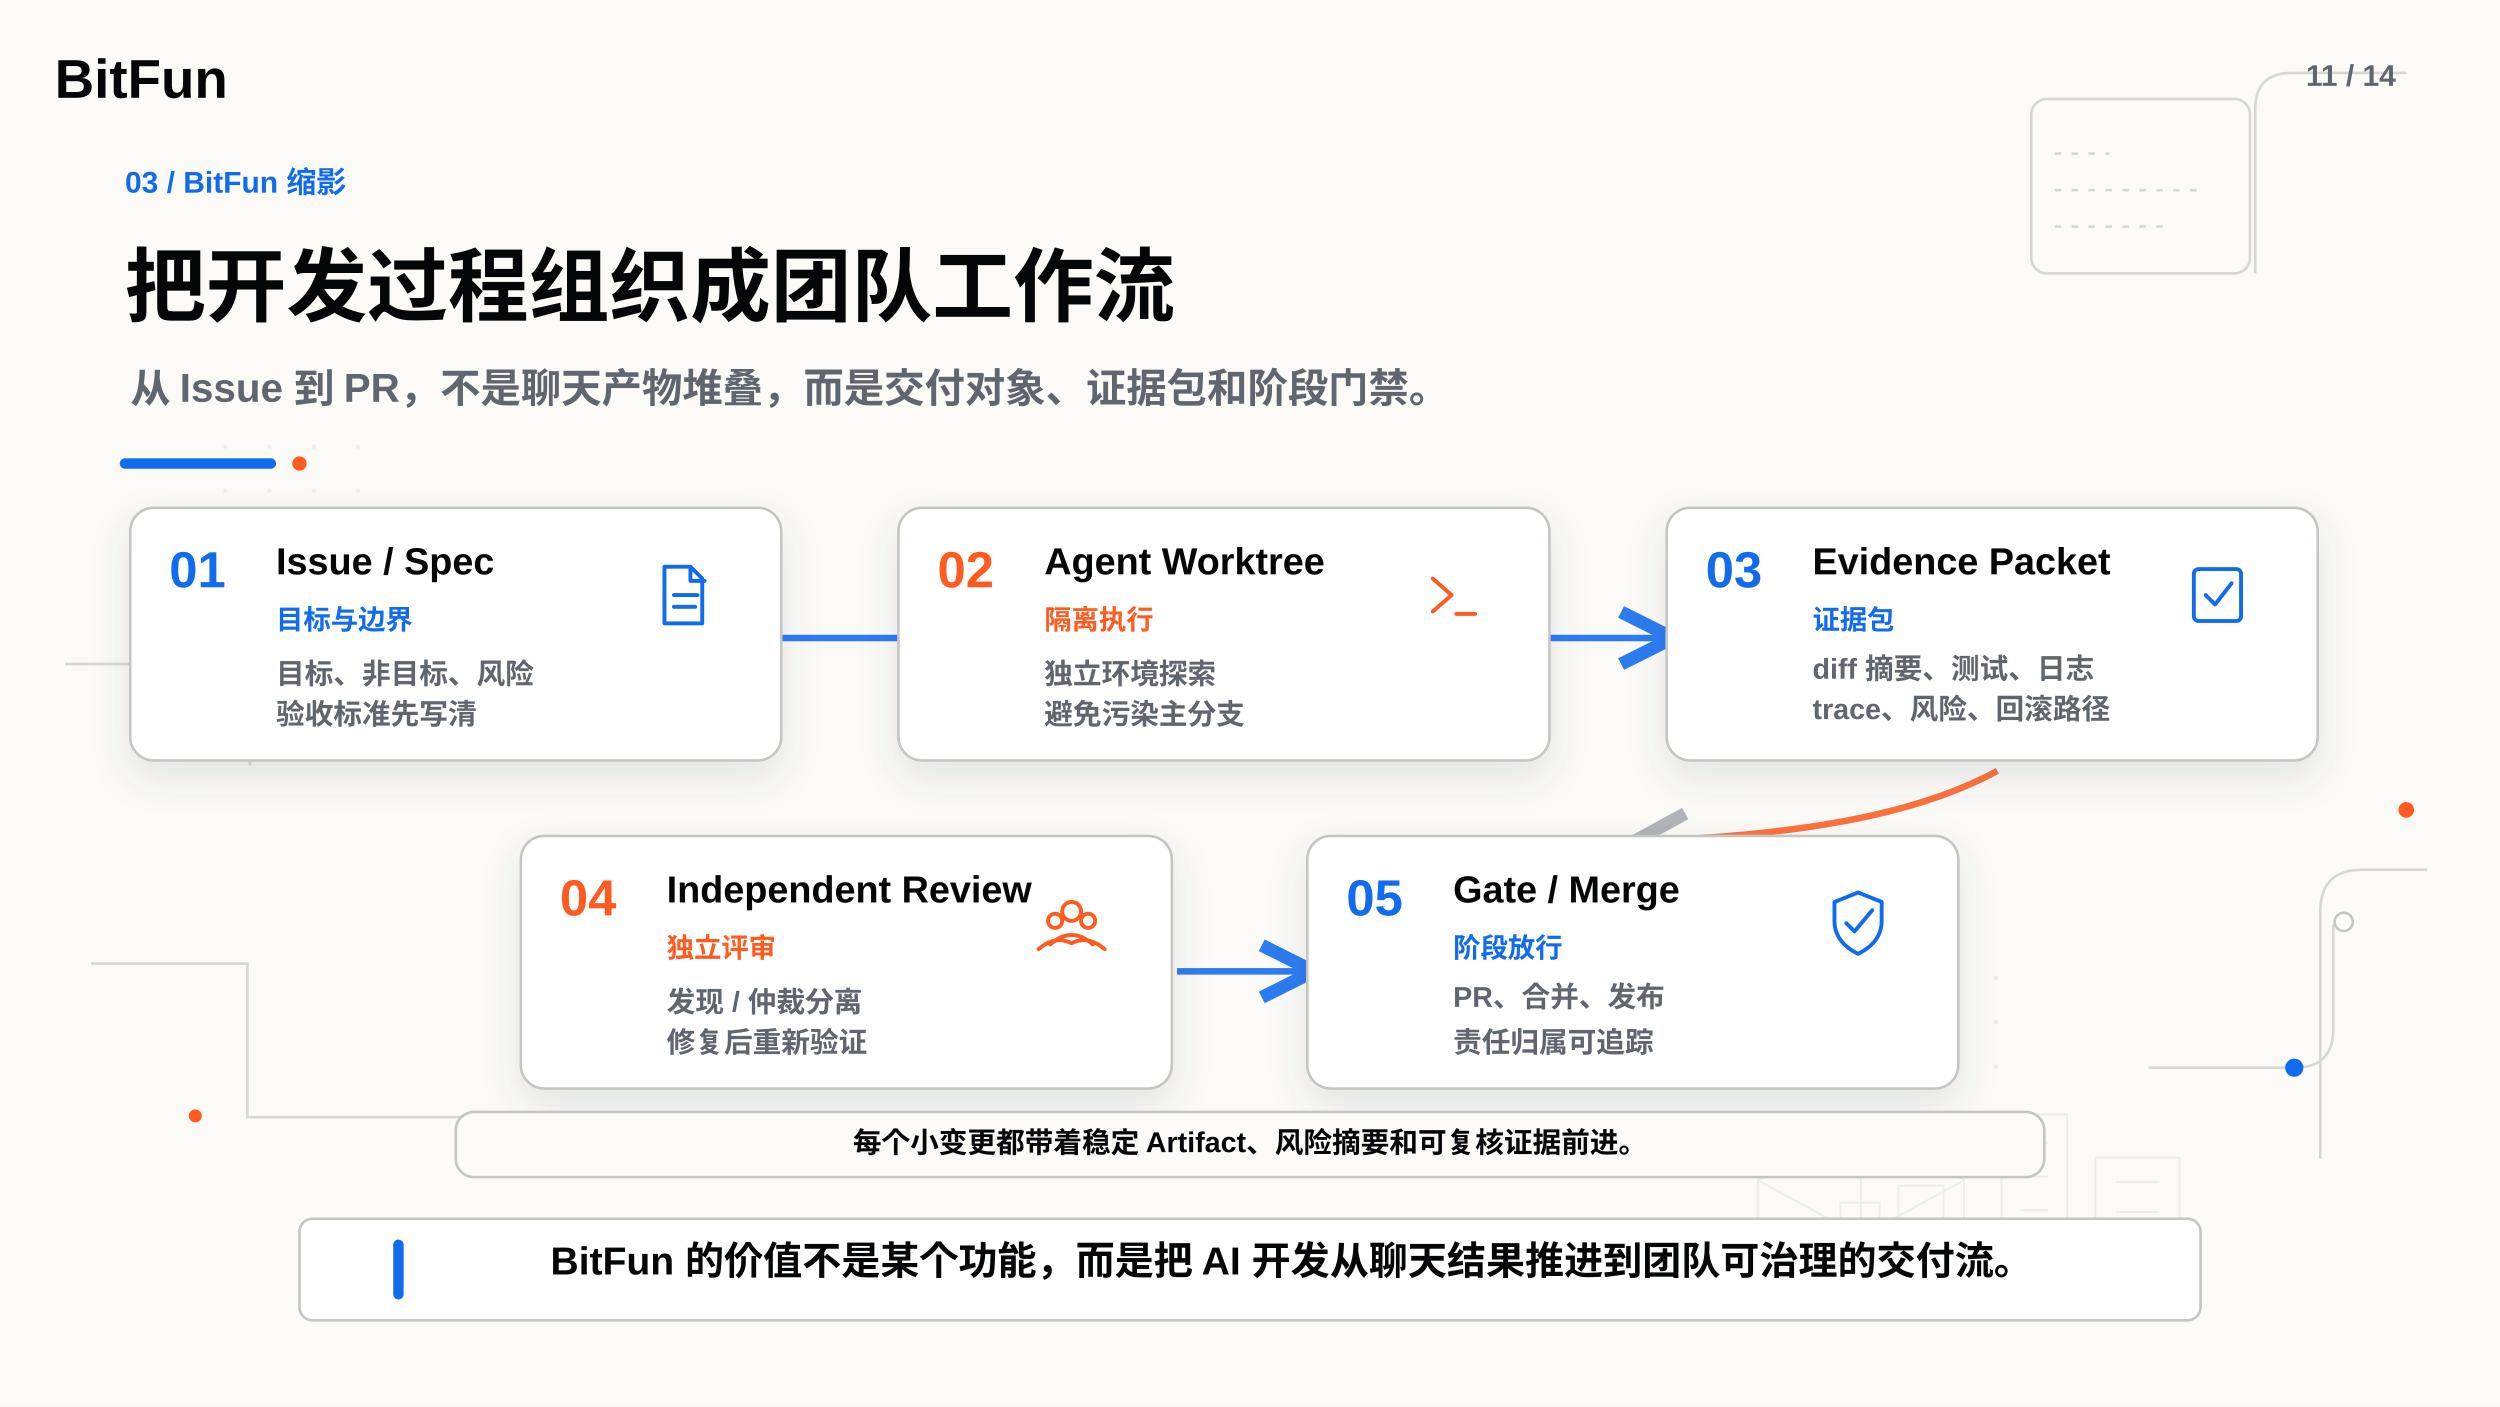
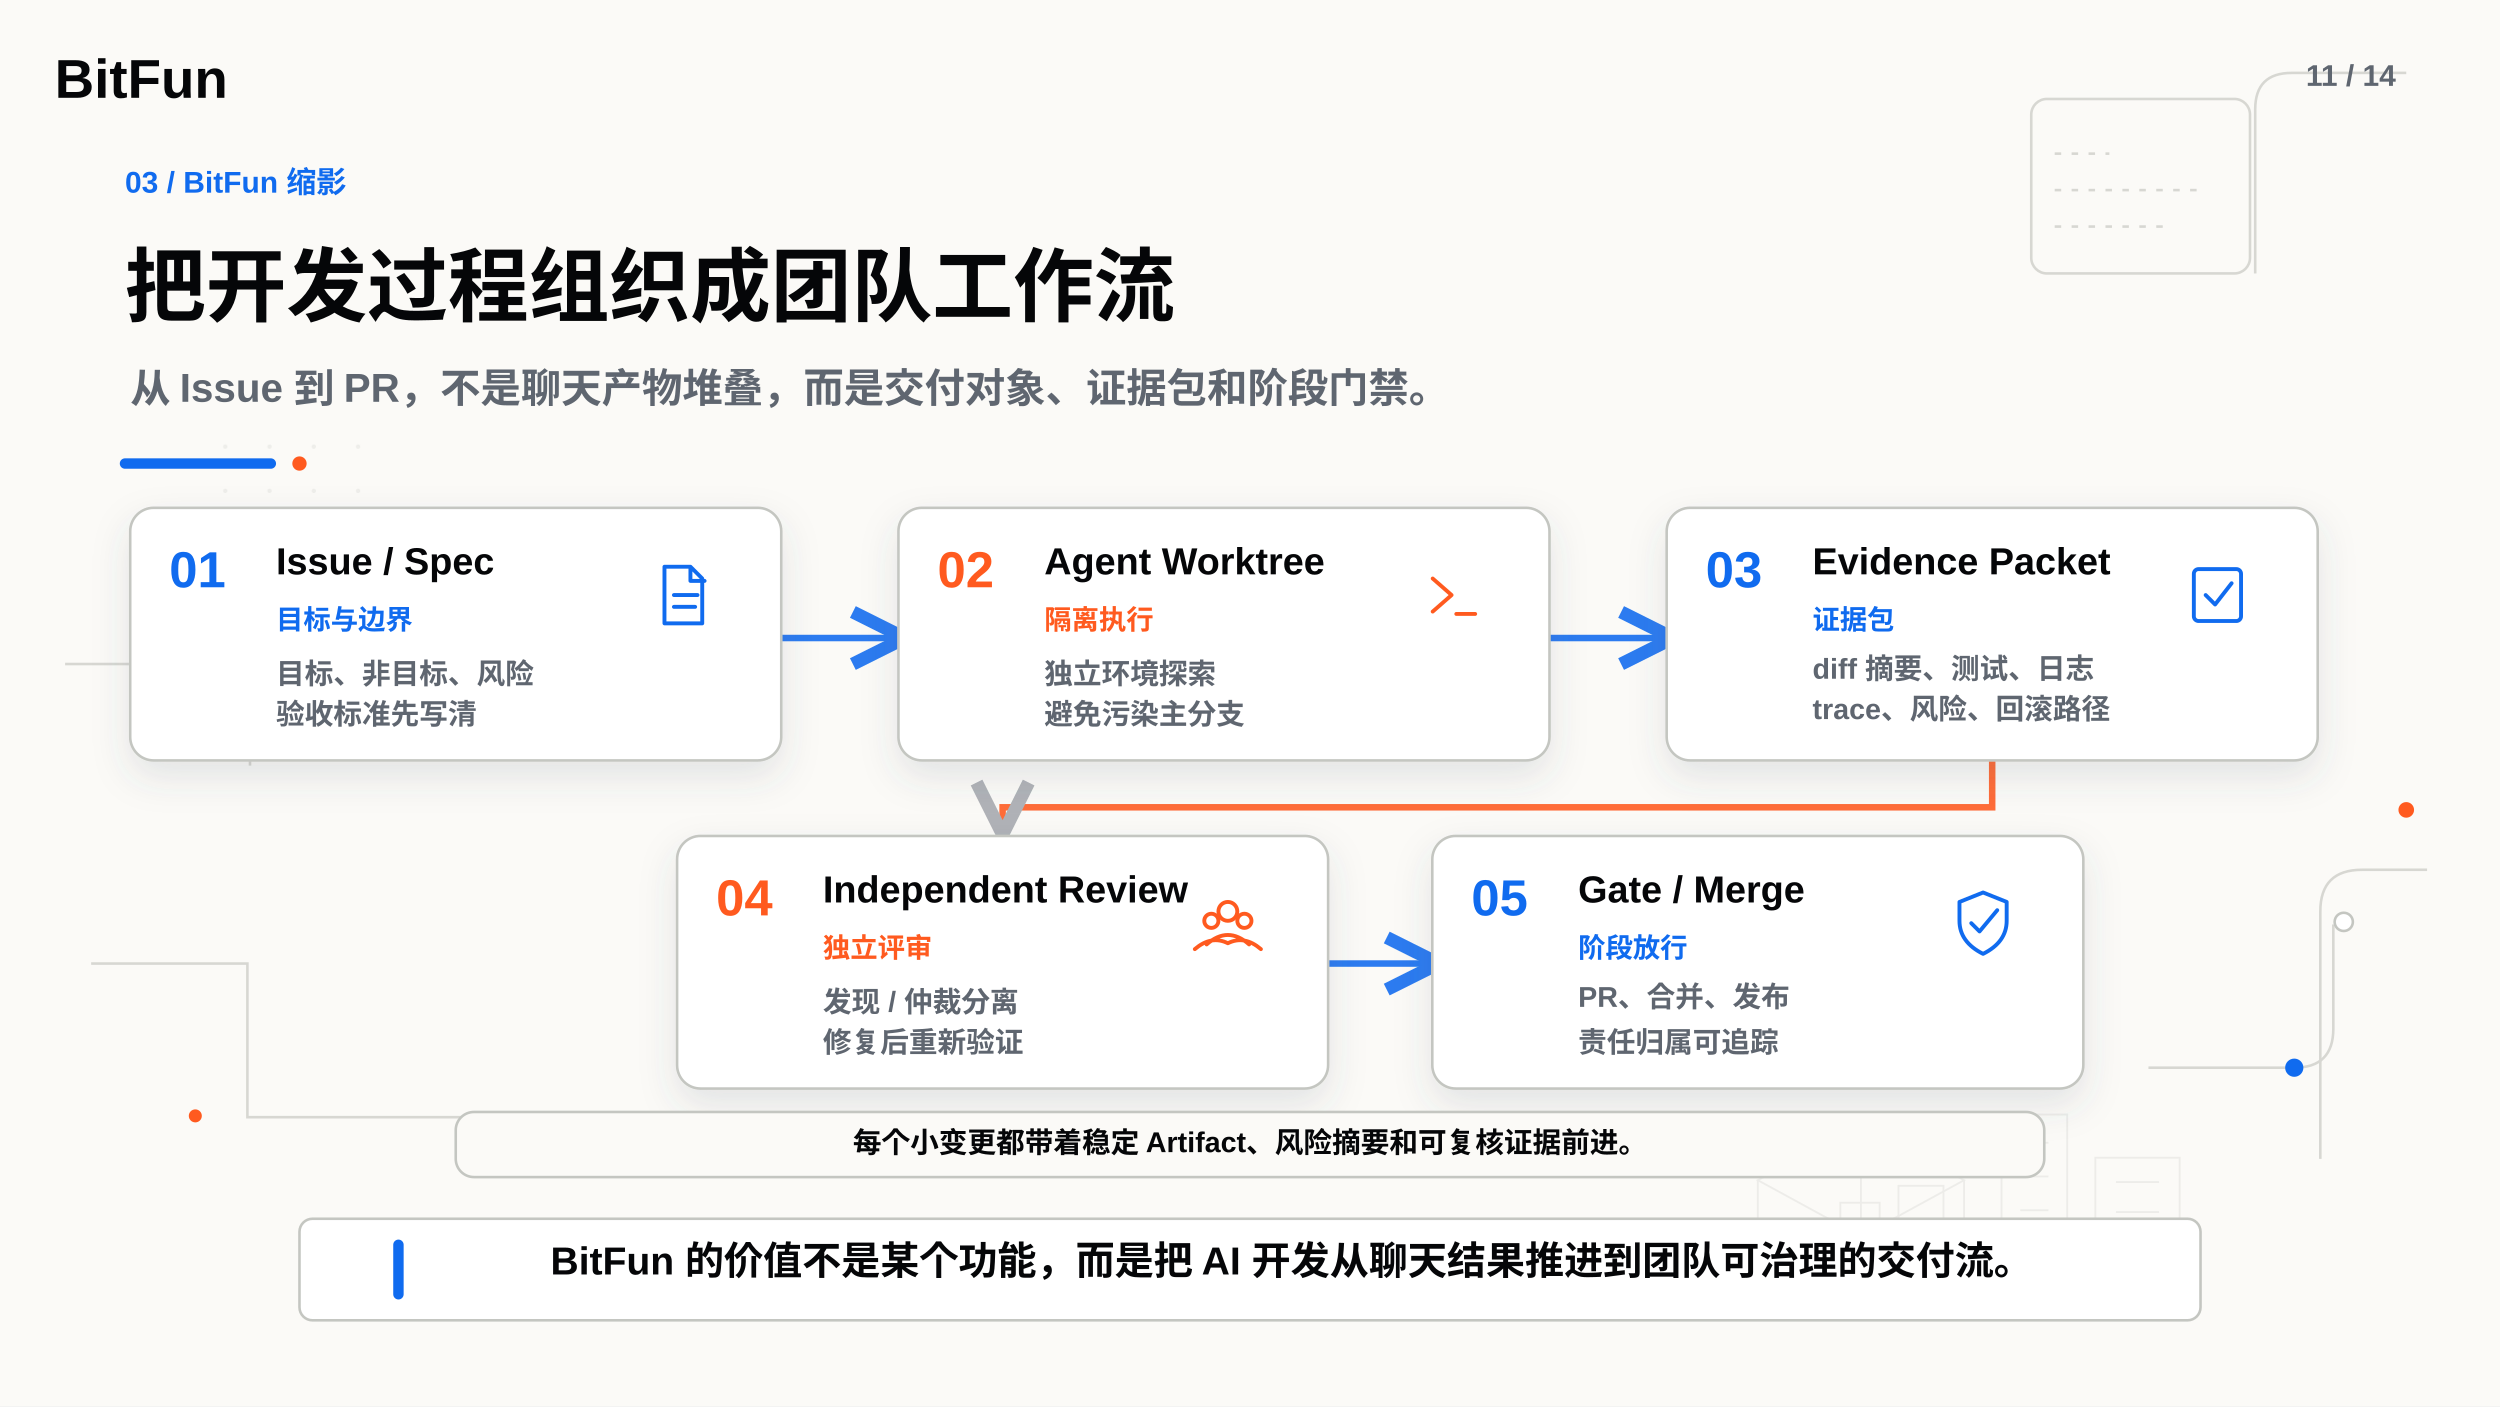
<svg xmlns="http://www.w3.org/2000/svg" width="1920" height="1080" viewBox="0 0 1920 1080">
  <defs>
    <pattern id="lightDots" width="34" height="34" patternUnits="userSpaceOnUse">
      <circle cx="3" cy="3" r="1.7" fill="#C4C6C1" opacity="0.55" />
    </pattern>
    <filter id="paperShadow" x="-18%" y="-18%" width="136%" height="150%">
      <feDropShadow dx="0" dy="12" stdDeviation="14" flood-color="#4B5563" flood-opacity="0.13" />
    </filter>
    <marker id="arrowBlue" markerWidth="12" markerHeight="12" refX="9" refY="6" orient="auto" markerUnits="strokeWidth">
      <path d="M2 2 L10 6 L2 10" fill="none" stroke="#106BEF" stroke-width="2" />
    </marker>
    <marker id="arrowGray" markerWidth="12" markerHeight="12" refX="9" refY="6" orient="auto" markerUnits="strokeWidth">
      <path d="M2 2 L10 6 L2 10" fill="none" stroke="#A5A9AE" stroke-width="2" />
    </marker>
  </defs>
  <rect width="1920" height="1080" fill="#FBFAF7" />
  <rect x="1560" y="76" width="168" height="134" rx="12" fill="none" stroke="#D7D7D2" stroke-width="2" />
  <path d="M1578 118 h42 m-42 28 h112 m-112 28 h88" stroke="#D7D7D2" stroke-width="2" stroke-dasharray="5 8" fill="none" />
  <path d="M1848 56 h-88 q-28 0 -28 28 v126" stroke="#D7D7D2" stroke-width="2" fill="none" />
  <path d="M1782 890 v-190 q0 -32 32 -32 h50" stroke="#D7D7D2" stroke-width="2" fill="none" />
  <path d="M1650 820 h112 q30 0 30 -30 v-80" stroke="#D7D7D2" stroke-width="2" fill="none" />
  <circle cx="1800" cy="708" r="7" fill="#FFFFFF" stroke="#C4C6C1" stroke-width="2" />
  <circle cx="1762" cy="820" r="7" fill="#106BEF" />
  <circle cx="1848" cy="622" r="6" fill="#FF5A1F" />
  <rect x="1378" y="720" width="180" height="120" fill="url(#lightDots)" opacity="0.48" />
  <rect x="152" y="318" width="128" height="96" fill="url(#lightDots)" opacity="0.42" />
  <path d="M70 740 h120 v118 h250" stroke="#D7D7D2" stroke-width="2" fill="none" />
  <path d="M50 510 h116 q26 0 26 26 v52" stroke="#D7D7D2" stroke-width="2" fill="none" />
  <circle cx="150" cy="857" r="5" fill="#FF5A1F" />
  <g opacity="0.26" transform="translate(1350 820) scale(0.72)">
    <path d="M0 120 L110 60 L220 120 L110 180 Z" fill="none" stroke="#C4C6C1" stroke-width="2" />
    <path d="M110 60 V180 M0 120 V220 M220 120 V220 M0 220 H320" stroke="#C4C6C1" stroke-width="2" fill="none" />
    <path d="M260 50 h70 v170 h-70 Z M280 80 h30 M280 116 h30 M280 152 h30" stroke="#C4C6C1" stroke-width="2" fill="none" />
    <path d="M360 96 h90 v124 h-90 Z M382 122 h46 M382 154 h46 M382 186 h46" stroke="#C4C6C1" stroke-width="2" fill="none" />
    <path d="M88 144 h42 v76 h-42 Z M150 126 h48 v94 h-48 Z" stroke="#C4C6C1" stroke-width="2" fill="none" />
  </g>
  <style>
      text { font-family: "Microsoft YaHei", "Noto Sans SC", "PingFang SC", "Segoe UI", Arial, sans-serif; dominant-baseline: hanging; }
      .brand5 { font-size: 42px; font-weight: 900; fill: #050608; }
      .num5 { font-family: "Arial", "Microsoft YaHei", sans-serif; font-weight: 900; fill: #050608; }
      .h15 { font-size: 68px; font-weight: 900; fill: #050608; letter-spacing: 0; }
      .h25 { font-size: 58px; font-weight: 900; fill: #050608; letter-spacing: 0; }
      .sub5 { font-size: 31px; font-weight: 560; fill: #5F6670; }
      .body5 { font-size: 30px; font-weight: 700; fill: #050608; }
      .muted5 { font-size: 24px; font-weight: 560; fill: #5F6670; }
      .label5 { font-size: 29px; font-weight: 900; fill: #050608; }
      .small5 { font-size: 23px; font-weight: 760; fill: #5F6670; }
      .micro5 { font-size: 19px; font-weight: 760; fill: #5F6670; }
    </style>
  <text x="42" y="46" class="brand5">BitFun</text>
  <text x="1840" y="50" class="small5" text-anchor="end">11 / 14</text>
  <text x="96" y="132" class="small5" style="fill:#106BEF;font-weight:900">03 / BitFun 缩影</text>
  <text x="96" y="188" class="h15" style="font-size:62px">把开发过程组织成团队工作流</text>
  <text x="100" y="282" class="sub5">从 Issue 到 PR，不是聊天产物堆叠，而是交付对象、证据包和阶段门禁。</text>
  <path d="M96 356 h112" stroke="#106BEF" stroke-width="8" stroke-linecap="round" />
  <circle cx="230" cy="356" r="5.5" fill="#FF5A1F" />
-   <path d="M600 490 H690 M1190 490 H1280" stroke="#106BEF" stroke-width="5" fill="none" marker-end="url(#arrowBlue)" opacity="0.88" />
-   <path d="M1534 592 C1468 628 1372 642 1260 646" stroke="#FF5A1F" stroke-width="5" fill="none" marker-end="url(#arrowGray)" opacity="0.86" />
-   <path d="M904 746 H1004" stroke="#106BEF" stroke-width="5" fill="none" marker-end="url(#arrowBlue)" opacity="0.88" />
+   <path d="M600 490 H690" stroke="#106BEF" stroke-width="5" fill="none" marker-end="url(#arrowBlue)" opacity="0.88" />
+   <path d="M1190 490 H1280" stroke="#106BEF" stroke-width="5" fill="none" marker-end="url(#arrowBlue)" opacity="0.88" />
+   <path d="M1530 584 V620 H770 V636" stroke="#FF5A1F" stroke-width="5" fill="none" marker-end="url(#arrowGray)" opacity="0.88" />
+   <path d="M1020 740 H1100" stroke="#106BEF" stroke-width="5" fill="none" marker-end="url(#arrowBlue)" opacity="0.88" />
  <rect x="100" y="390" width="500" height="194" rx="18" fill="#FFFFFF" stroke="#C4C6C1" stroke-width="2" filter="url(#paperShadow)" />
  <text x="130" y="424" class="num5" style="font-size:39px;fill:#106BEF">01</text>
  <text x="212" y="421" class="label5" style="font-size:29px">Issue / Spec</text>
  <text x="212" y="465" class="small5" style="font-size:21px;fill:#106BEF;font-weight:900">目标与边界</text>
  <g transform="translate(494 428) scale(0.90625)">
    <path d="M18 8 h22 l10 10 v38 H18 Z M40 8 v12 h12 M26 32 h20 M26 42 h18" stroke="#106BEF" stroke-width="3.31" stroke-linecap="round" stroke-linejoin="round" fill="none" />
  </g>
  <text x="212" y="506" class="small5" style="font-size:22px;fill:#5F6670;font-weight:620">目标、非目标、风险</text>
  <text x="212" y="537" class="small5" style="font-size:22px;fill:#5F6670;font-weight:620">验收标准先写清</text>
  <rect x="690" y="390" width="500" height="194" rx="18" fill="#FFFFFF" stroke="#C4C6C1" stroke-width="2" filter="url(#paperShadow)" />
  <text x="720" y="424" class="num5" style="font-size:39px;fill:#FF5A1F">02</text>
  <text x="802" y="421" class="label5" style="font-size:29px">Agent Worktree</text>
  <text x="802" y="465" class="small5" style="font-size:21px;fill:#FF5A1F;font-weight:900">隔离执行</text>
  <g transform="translate(1084 428) scale(0.90625)">
    <path d="M18 18 L34 32 L18 46" stroke="#FF5A1F" stroke-width="3.31" stroke-linecap="round" stroke-linejoin="round" fill="none" />
    <path d="M38 48 h16" stroke="#FF5A1F" stroke-width="3.31" stroke-linecap="round" stroke-linejoin="round" fill="none" />
  </g>
  <text x="802" y="506" class="small5" style="font-size:22px;fill:#5F6670;font-weight:620">独立环境探索</text>
  <text x="802" y="537" class="small5" style="font-size:22px;fill:#5F6670;font-weight:620">避免污染主分支</text>
  <rect x="1280" y="390" width="500" height="194" rx="18" fill="#FFFFFF" stroke="#C4C6C1" stroke-width="2" filter="url(#paperShadow)" />
  <text x="1310" y="424" class="num5" style="font-size:39px;fill:#106BEF">03</text>
  <text x="1392" y="421" class="label5" style="font-size:29px">Evidence Packet</text>
  <text x="1392" y="465" class="small5" style="font-size:21px;fill:#106BEF;font-weight:900">证据包</text>
  <g transform="translate(1674 428) scale(0.90625)">
    <rect x="12" y="10" width="40" height="44" rx="4" stroke="#106BEF" stroke-width="3.31" stroke-linecap="round" stroke-linejoin="round" fill="none" />
    <path d="M22 32 l8 8 l14 -18" stroke="#106BEF" stroke-width="3.31" stroke-linecap="round" stroke-linejoin="round" fill="none" />
  </g>
  <text x="1392" y="506" class="small5" style="font-size:22px;fill:#5F6670;font-weight:620">diff 摘要、测试、日志</text>
  <text x="1392" y="537" class="small5" style="font-size:22px;fill:#5F6670;font-weight:620">trace、风险、回滚路径</text>
-   <rect x="400" y="642" width="500" height="194" rx="18" fill="#FFFFFF" stroke="#C4C6C1" stroke-width="2" filter="url(#paperShadow)" />
-   <text x="430" y="676" class="num5" style="font-size:39px;fill:#FF5A1F">04</text>
-   <text x="512" y="673" class="label5" style="font-size:29px">Independent Review</text>
-   <text x="512" y="717" class="small5" style="font-size:21px;fill:#FF5A1F;font-weight:900">独立评审</text>
-   <g transform="translate(794 680) scale(0.90625)">
+   <rect x="520" y="642" width="500" height="194" rx="18" fill="#FFFFFF" stroke="#C4C6C1" stroke-width="2" filter="url(#paperShadow)" />
+   <text x="550" y="676" class="num5" style="font-size:39px;fill:#FF5A1F">04</text>
+   <text x="632" y="673" class="label5" style="font-size:29px">Independent Review</text>
+   <text x="632" y="717" class="small5" style="font-size:21px;fill:#FF5A1F;font-weight:900">独立评审</text>
+   <g transform="translate(914 680) scale(0.90625)">
    <circle cx="32" cy="22" r="8" stroke="#FF5A1F" stroke-width="3.31" stroke-linecap="round" stroke-linejoin="round" fill="none" />
    <circle cx="18" cy="30" r="6" stroke="#FF5A1F" stroke-width="3.31" stroke-linecap="round" stroke-linejoin="round" fill="none" />
    <circle cx="46" cy="30" r="6" stroke="#FF5A1F" stroke-width="3.31" stroke-linecap="round" stroke-linejoin="round" fill="none" />
    <path d="M14 50 q18 -16 36 0 M4 54 q14 -12 28 -5 M32 49 q14 -7 28 5" stroke="#FF5A1F" stroke-width="3.31" stroke-linecap="round" stroke-linejoin="round" fill="none" />
  </g>
-   <text x="512" y="758" class="small5" style="font-size:22px;fill:#5F6670;font-weight:620">发现 / 仲裁分离</text>
-   <text x="512" y="789" class="small5" style="font-size:22px;fill:#5F6670;font-weight:620">修复后重新验证</text>
-   <rect x="1004" y="642" width="500" height="194" rx="18" fill="#FFFFFF" stroke="#C4C6C1" stroke-width="2" filter="url(#paperShadow)" />
-   <text x="1034" y="676" class="num5" style="font-size:39px;fill:#106BEF">05</text>
-   <text x="1116" y="673" class="label5" style="font-size:29px">Gate / Merge</text>
-   <text x="1116" y="717" class="small5" style="font-size:21px;fill:#106BEF;font-weight:900">阶段放行</text>
-   <g transform="translate(1398 680) scale(0.90625)">
+   <text x="632" y="758" class="small5" style="font-size:22px;fill:#5F6670;font-weight:620">发现 / 仲裁分离</text>
+   <text x="632" y="789" class="small5" style="font-size:22px;fill:#5F6670;font-weight:620">修复后重新验证</text>
+   <rect x="1100" y="642" width="500" height="194" rx="18" fill="#FFFFFF" stroke="#C4C6C1" stroke-width="2" filter="url(#paperShadow)" />
+   <text x="1130" y="676" class="num5" style="font-size:39px;fill:#106BEF">05</text>
+   <text x="1212" y="673" class="label5" style="font-size:29px">Gate / Merge</text>
+   <text x="1212" y="717" class="small5" style="font-size:21px;fill:#106BEF;font-weight:900">阶段放行</text>
+   <g transform="translate(1494 680) scale(0.90625)">
    <path d="M32 6 L52 14 V30 q0 18 -20 28 Q12 48 12 30 V14 Z M22 32 l7 7 l15 -18" stroke="#106BEF" stroke-width="3.31" stroke-linecap="round" stroke-linejoin="round" fill="none" />
  </g>
-   <text x="1116" y="758" class="small5" style="font-size:22px;fill:#5F6670;font-weight:620">PR、合并、发布</text>
-   <text x="1116" y="789" class="small5" style="font-size:22px;fill:#5F6670;font-weight:620">责任归属可追踪</text>
+   <text x="1212" y="758" class="small5" style="font-size:22px;fill:#5F6670;font-weight:620">PR、合并、发布</text>
+   <text x="1212" y="789" class="small5" style="font-size:22px;fill:#5F6670;font-weight:620">责任归属可追踪</text>
  <rect x="350" y="854" width="1220" height="50" rx="14" fill="#FBFAF7" stroke="#C4C6C1" stroke-width="2" />
  <text x="960" y="866" class="small5" text-anchor="middle" style="font-size:22px;fill:#050608;font-weight:900">每个小变更都带着稳定 Artifact、风险摘要和可复核证据前进。</text>
  <rect x="230" y="936" width="1460" height="78" rx="10" fill="#FFFFFF" stroke="#C4C6C1" stroke-width="2" />
  <path d="M306 956 v38" stroke="#106BEF" stroke-width="8" stroke-linecap="round" />
  <text x="992" y="958" class="body5" text-anchor="middle" style="font-size:30px">BitFun 的价值不是某个功能，而是把 AI 开发从聊天结果推进到团队可治理的交付流。</text>
</svg>
